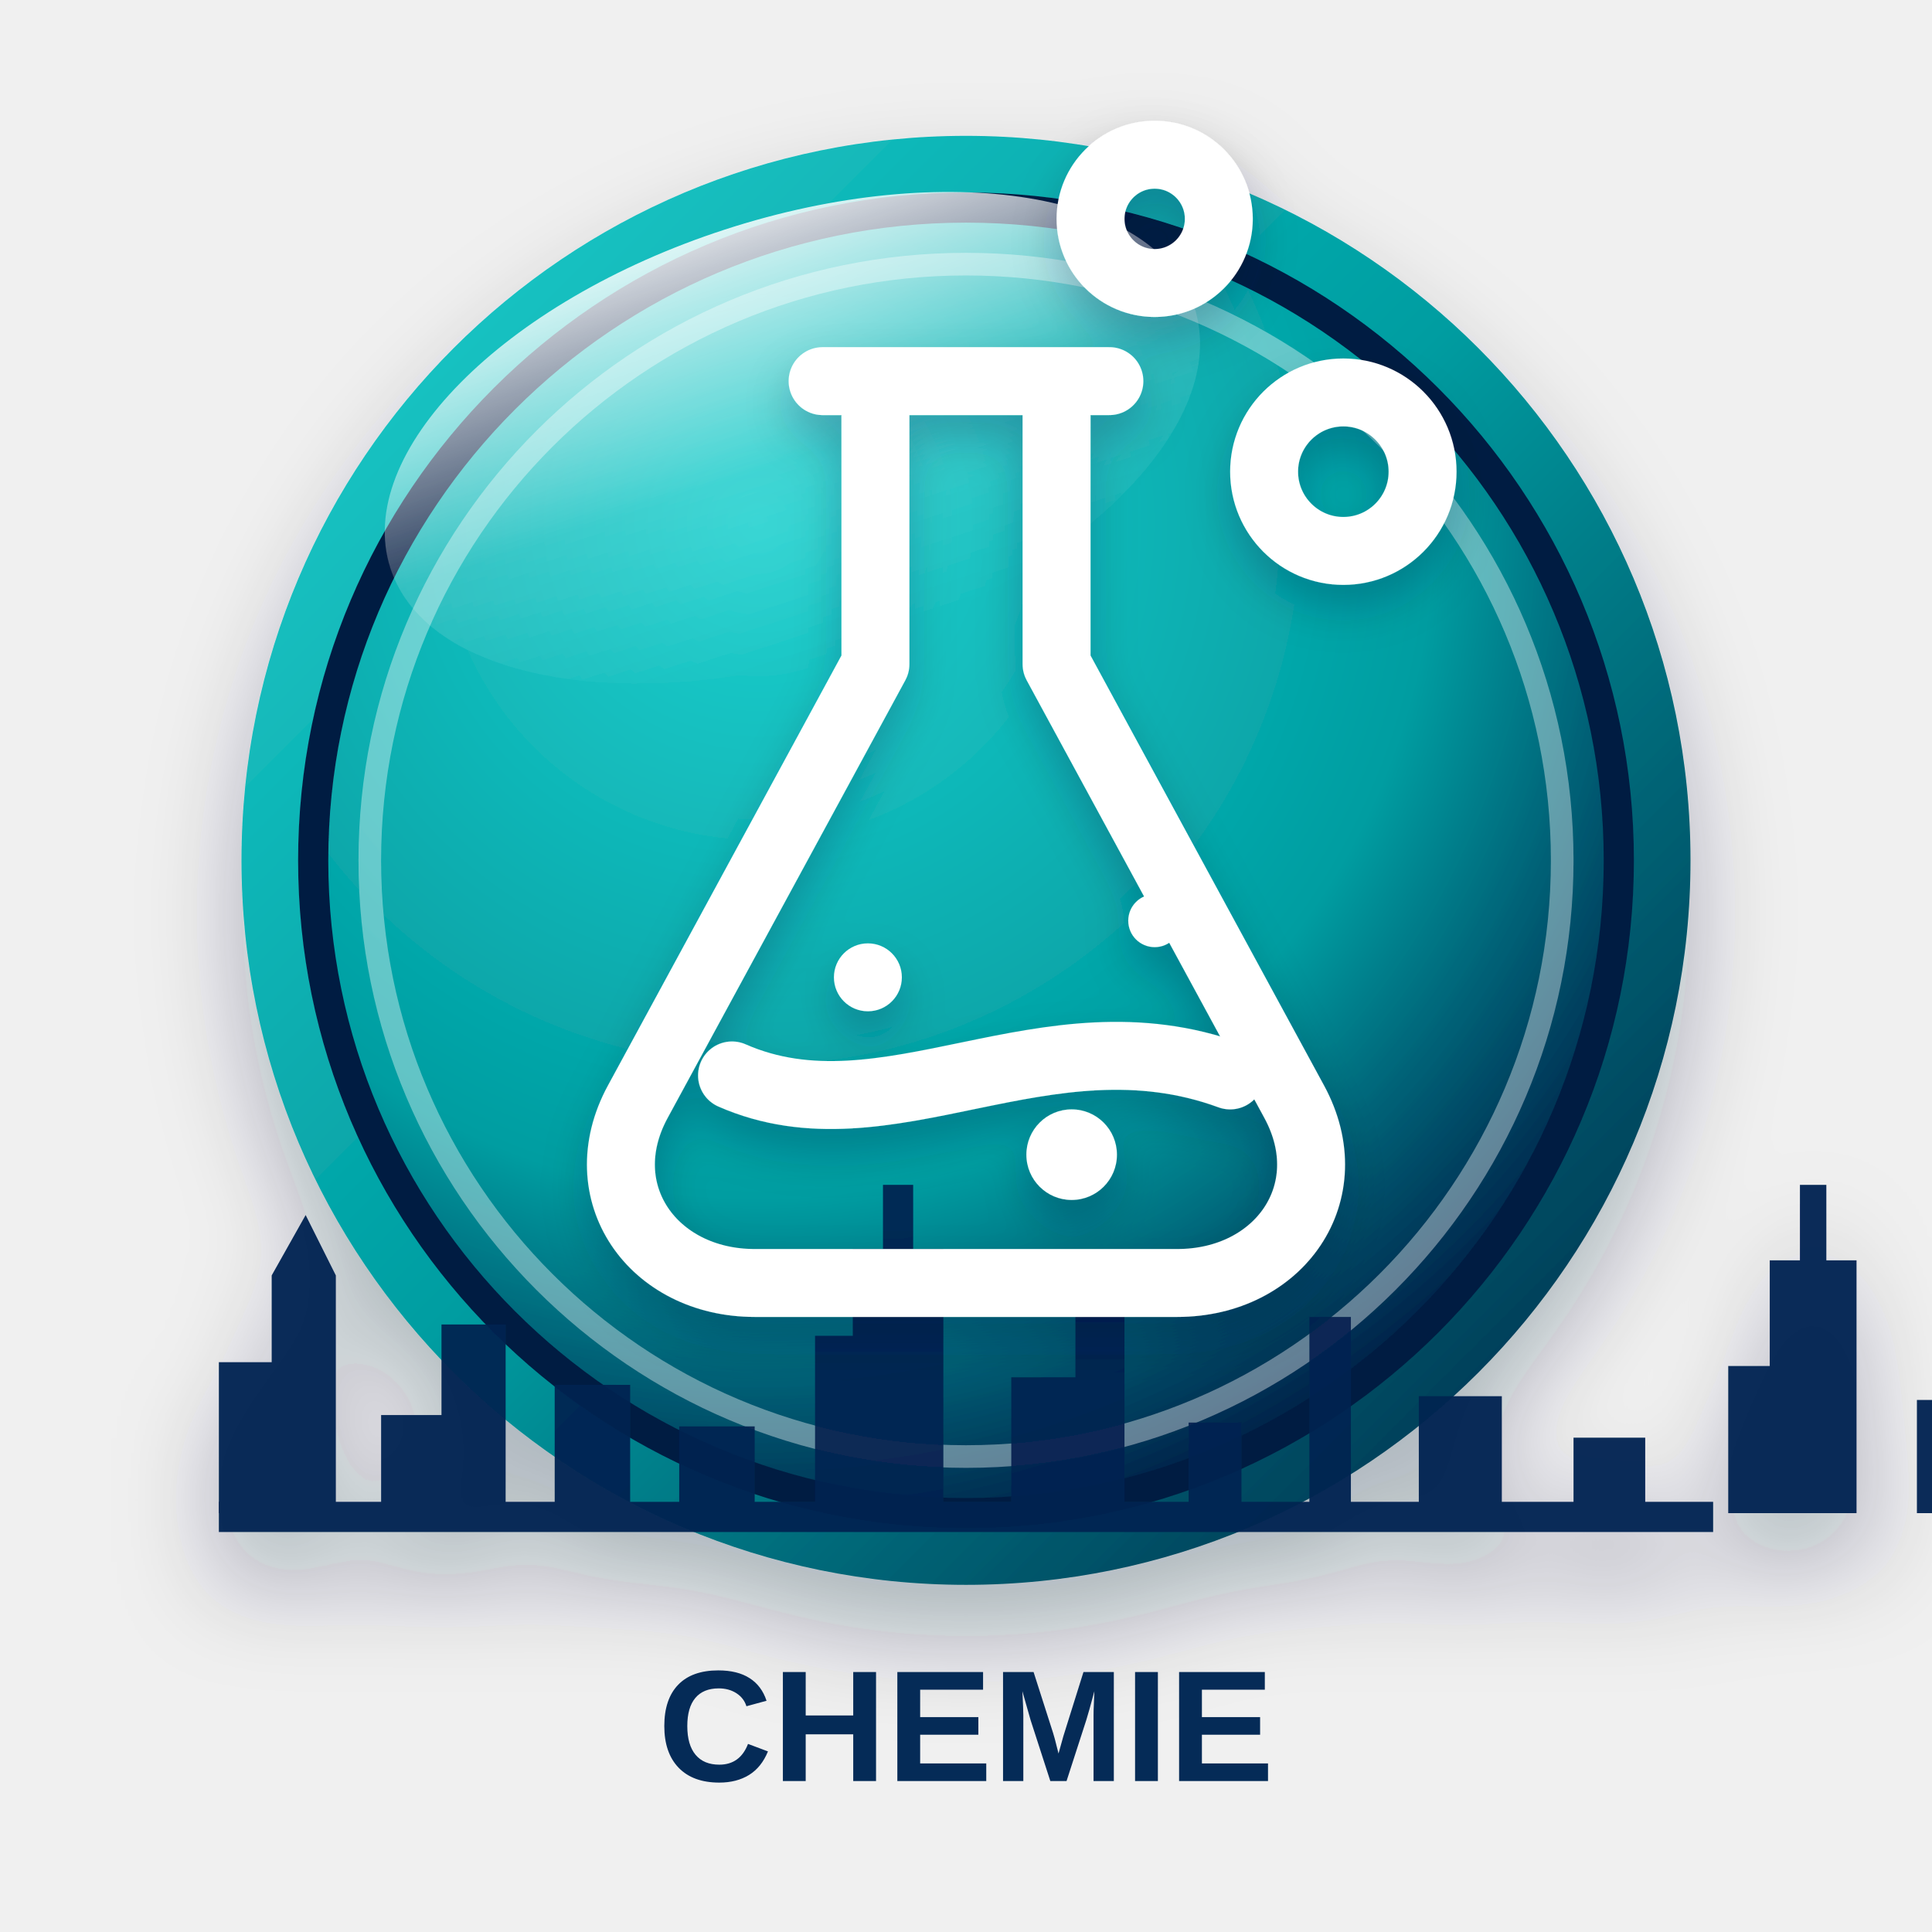
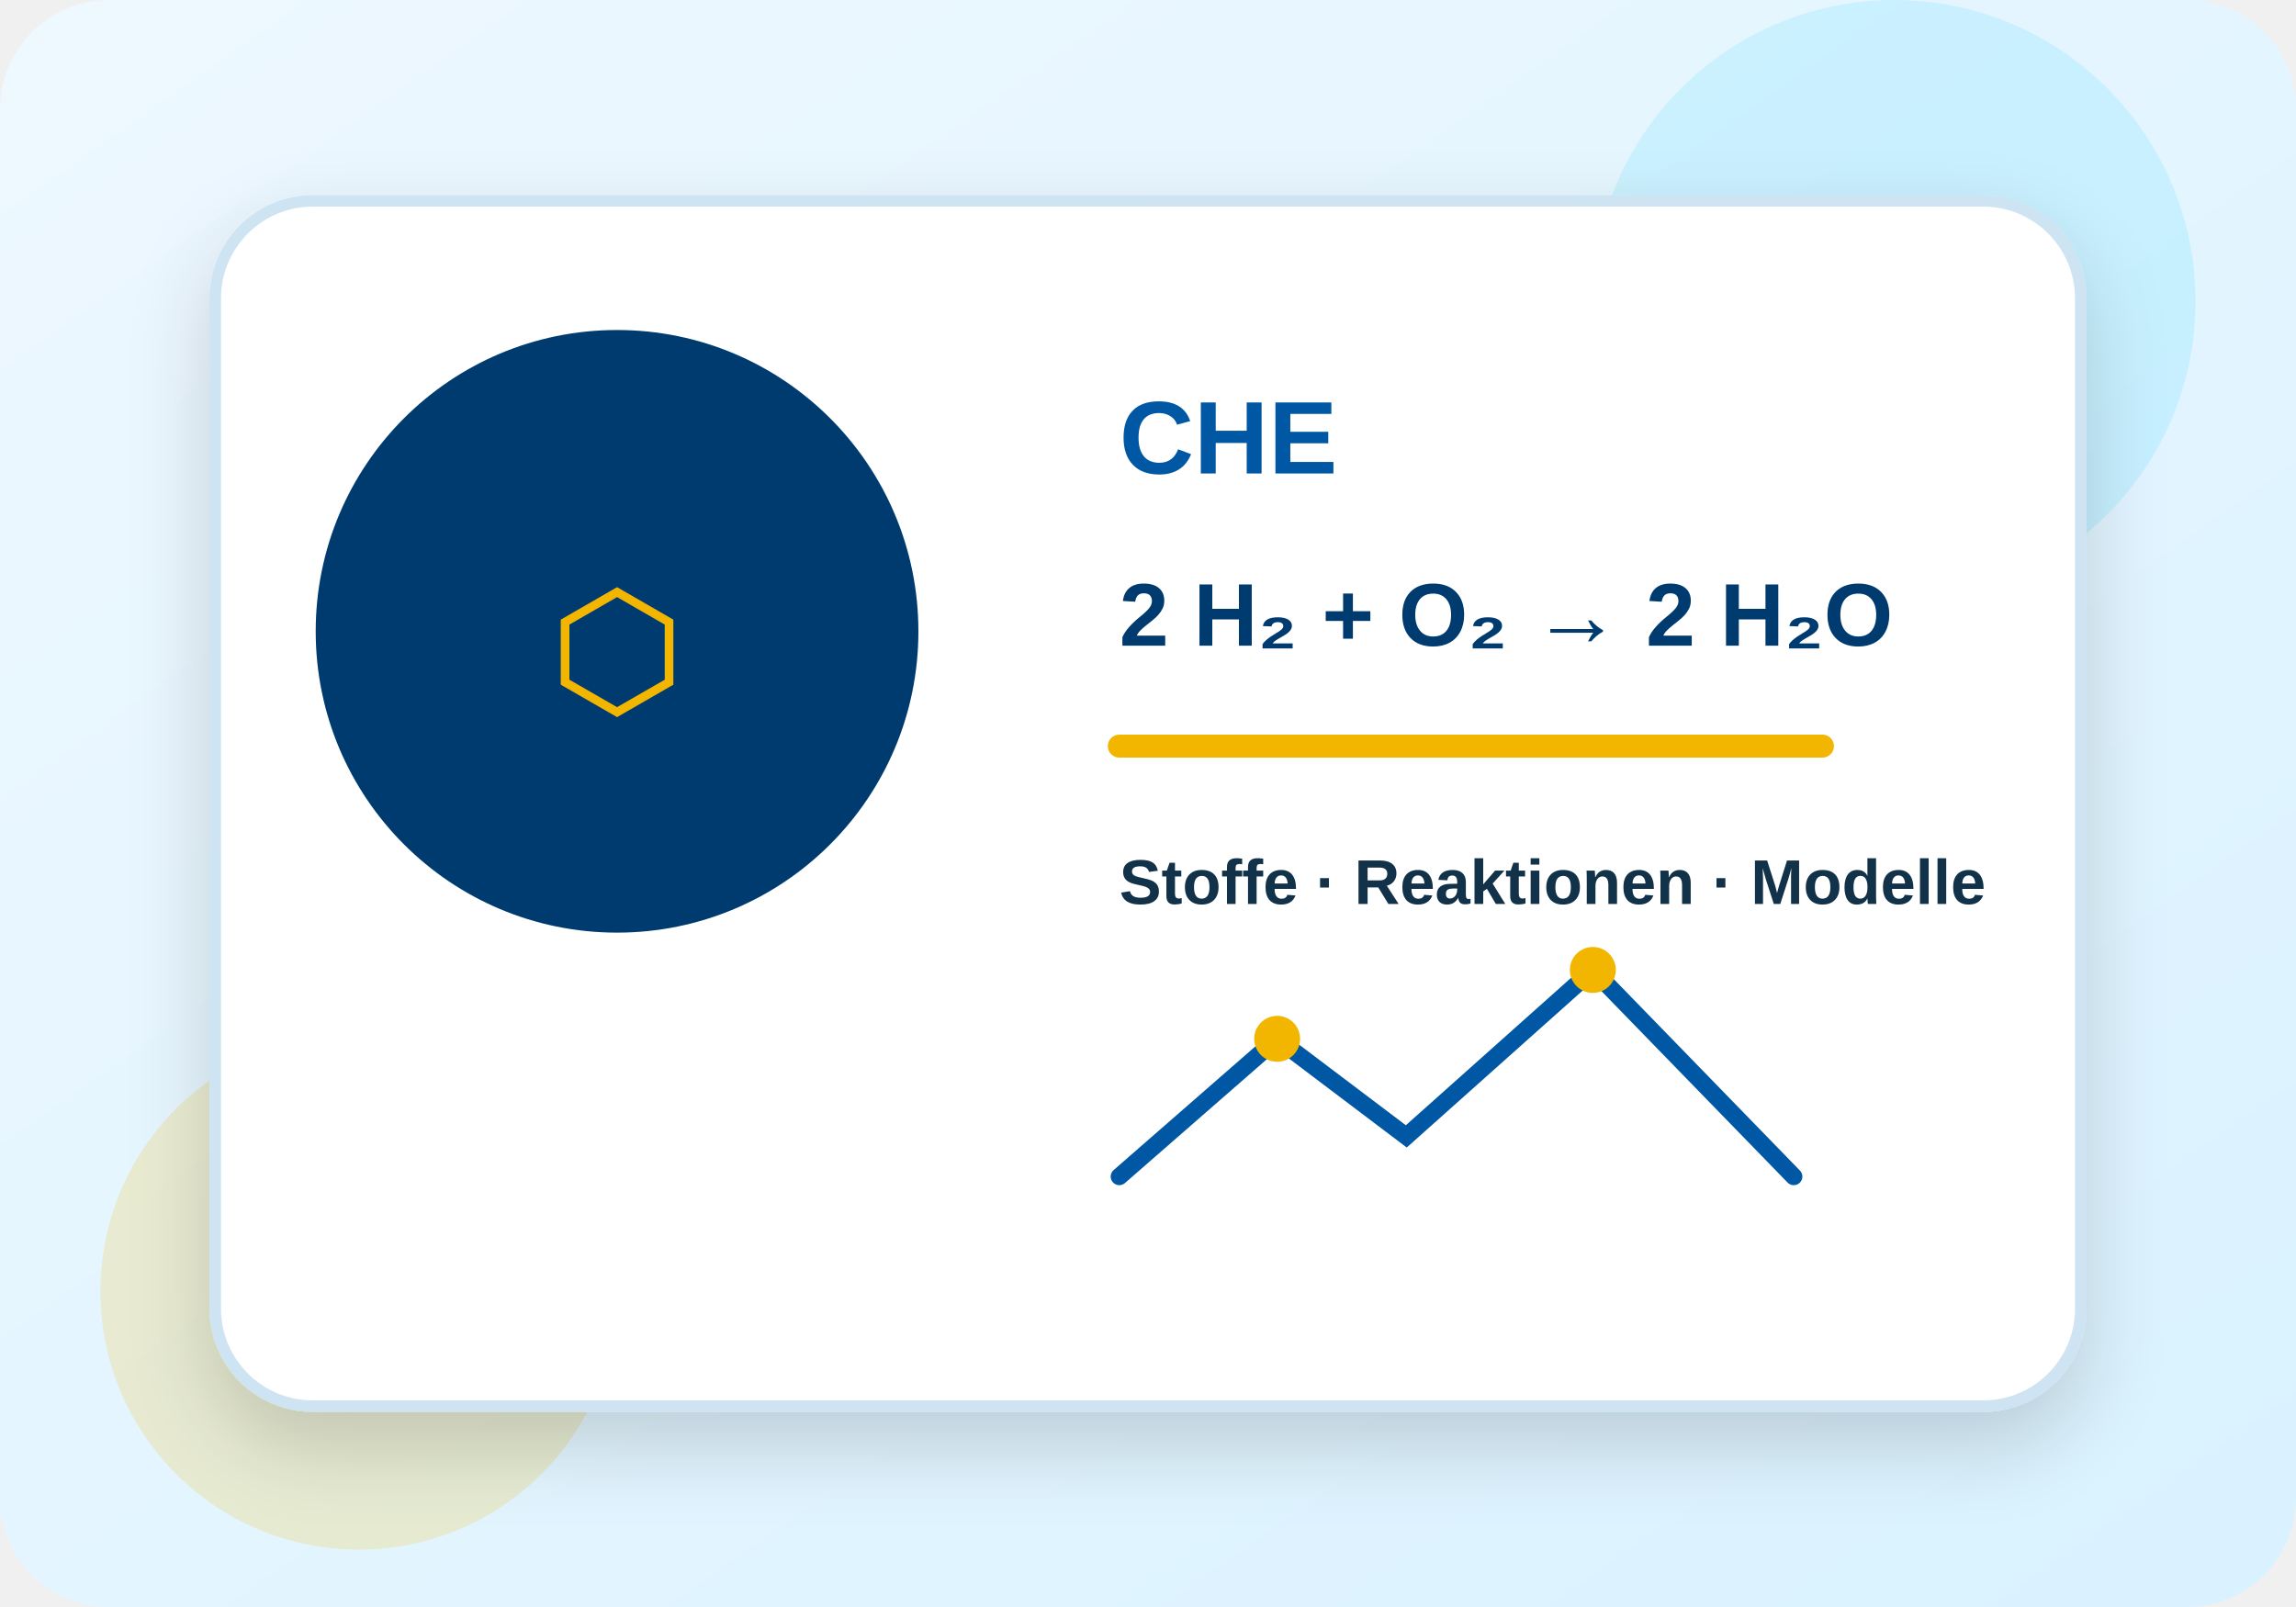
- <svg xmlns="http://www.w3.org/2000/svg" viewBox="0 0 512 512" role="img" aria-label="CHEMIE">
+ <svg xmlns="http://www.w3.org/2000/svg" width="800" height="560" viewBox="0 0 800 560" role="img" aria-labelledby="title desc">
  <defs>
-     <filter id="shadow" x="-30%" y="-30%" width="160%" height="180%">
-       <feDropShadow dx="0" dy="14" stdDeviation="13" flood-color="#001a3a" flood-opacity=".28" />
+     <linearGradient id="bg" x1="0" y1="0" x2="1" y2="1">
+       <stop stop-color="#EEF8FF" />
+       <stop offset="1" stop-color="#D9F2FF" />
+     </linearGradient>
+     <filter id="shadow">
+       <feDropShadow dx="0" dy="12" stdDeviation="14" flood-opacity=".16" />
    </filter>
-     <filter id="soft" x="-30%" y="-30%" width="160%" height="180%">
-       <feDropShadow dx="0" dy="6" stdDeviation="6" flood-color="#001a3a" flood-opacity=".22" />
-     </filter>
-     <linearGradient id="whiteGloss" x1="0" y1="0" x2="0" y2="1">
-       <stop offset="0" stop-color="#fff" stop-opacity=".85" />
-       <stop offset=".55" stop-color="#fff" stop-opacity=".15" />
-       <stop offset="1" stop-color="#fff" stop-opacity="0" />
-     </linearGradient>
-     <radialGradient id="face" cx="34%" cy="24%" r="80%">
-       <stop offset="0" stop-color="#21d1cf" />
-       <stop offset=".65" stop-color="#009da1" />
-       <stop offset="1" stop-color="#03234a" />
-     </radialGradient>
-     <linearGradient id="rim" x1="0" y1="0" x2="1" y2="1">
-       <stop offset="0" stop-color="#21d1cf" />
-       <stop offset=".48" stop-color="#009da1" />
-       <stop offset="1" stop-color="#021d3f" />
-     </linearGradient>
  </defs>
-   <g filter="url(#shadow)">
-     <circle cx="256" cy="228" r="192" fill="url(#rim)" />
-     <circle cx="256" cy="228" r="173" fill="url(#face)" stroke="#061e43" stroke-width="8" />
-     <circle cx="256" cy="228" r="158" fill="none" stroke="#fff" stroke-opacity=".38" stroke-width="6" />
-     <ellipse cx="210" cy="116" rx="112" ry="58" fill="url(#whiteGloss)" transform="rotate(-18 210 116)" />
-     <g transform="translate(58 306)" fill="#032451" opacity=".95">
-       <path d="M0 95V55h14V32l9-16 8 16v63h12V69h16V45h17v50h13V61h20v34h13V72h20v23h16V48h10V25h8V8h8v17h8v70h18V59h17V38h13v57h17V71h14v24h18V43h11v52h18V64h22v31h19V75h19v20h22V56h11V28h8V8h7v20h8v67h16V65h16v30h18V44h10v51h19V72h18v23h17V58h12v37z" />
-       <rect y="92" width="396" height="8" />
-     </g>
-     <g transform="translate(0 -18)" fill="none" stroke="#fff" stroke-width="18" stroke-linecap="round" stroke-linejoin="round" filter="url(#soft)">
-       <path d="M218 119h76M232 119v75l-63 116c-13 24 4 48 31 48h112c27 0 44-24 31-48l-63-116v-75" />
-       <path d="M194 303c41 18 83-18 132 0" />
-       <circle cx="230" cy="277" r="9" fill="#fff" stroke="none" />
-       <circle cx="284" cy="324" r="12" fill="#fff" stroke="none" />
-       <circle cx="306" cy="262" r="7" fill="#fff" stroke="none" />
-       <circle cx="306" cy="76" r="17" />
-       <circle cx="356" cy="143" r="21" />
-     </g>
+   <rect width="800" height="560" rx="38" fill="url(#bg)" />
+   <circle cx="660" cy="105" r="105" fill="#4CD9FF" opacity=".18" />
+   <circle cx="125" cy="450" r="90" fill="#F2B600" opacity=".18" />
+   <rect x="75" y="70" width="650" height="420" rx="34" fill="#FFFFFF" stroke="#CFE4F3" stroke-width="4" filter="url(#shadow)" />
+   <circle cx="215" cy="220" r="105" fill="#003B70" />
+   <text x="215" y="245" text-anchor="middle" font-family="Arial,sans-serif" font-size="54" font-weight="900" fill="#F2B600">⬡</text>
+   <text x="390" y="165" font-family="Arial,sans-serif" font-size="36" font-weight="900" fill="#0057A4">CHE</text>
+   <text x="390" y="225" font-family="Arial,sans-serif" font-size="31" font-weight="800" fill="#003B70">2 H₂ + O₂ → 2 H₂O</text>
+   <path d="M390 260h245" stroke="#F2B600" stroke-width="8" stroke-linecap="round" />
+   <text x="390" y="315" font-family="Arial,sans-serif" font-size="22" font-weight="700" fill="#12324A">Stoffe · Reaktionen · Modelle</text>
+   <g transform="translate(390 350)" fill="none" stroke="#0057A4" stroke-width="6" stroke-linecap="round">
+     <path d="M0 60l55-48 45 34 65-58 70 72" />
+     <circle cx="55" cy="12" r="8" fill="#F2B600" stroke="none" />
+     <circle cx="165" cy="-12" r="8" fill="#F2B600" stroke="none" />
  </g>
-   <text x="256" y="472" text-anchor="middle" font-family="Arial,Helvetica,sans-serif" font-size="42" font-weight="800" fill="#052B57">CHEMIE</text>
</svg>
